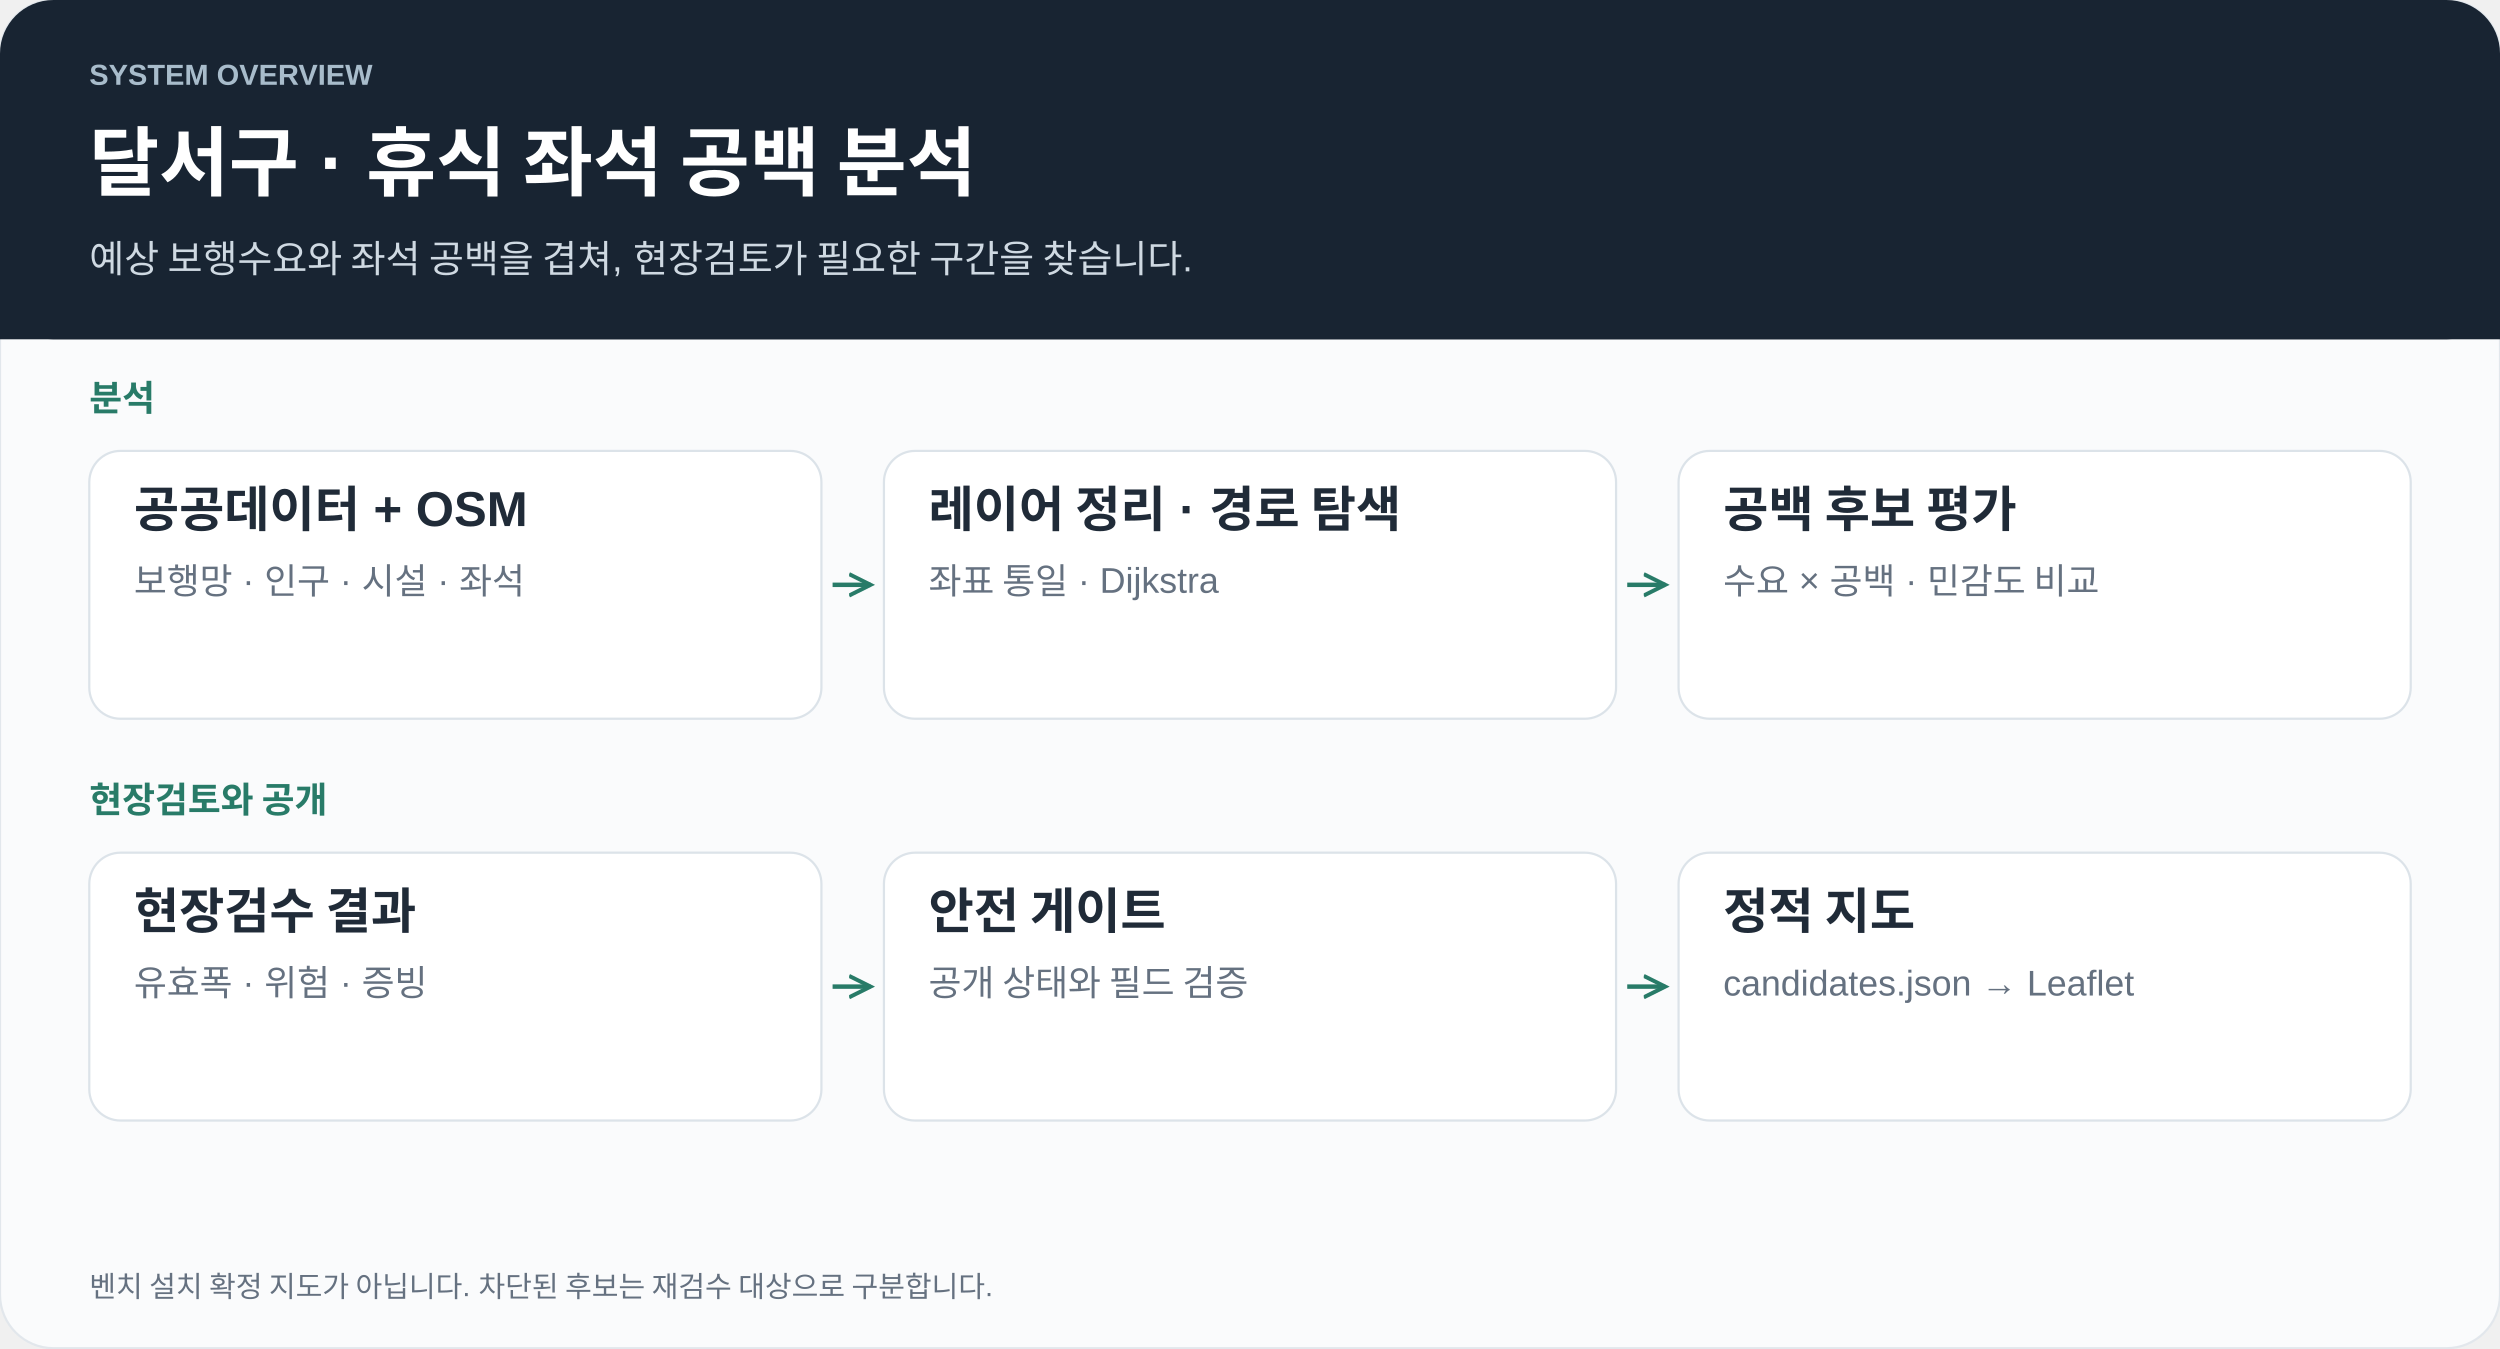
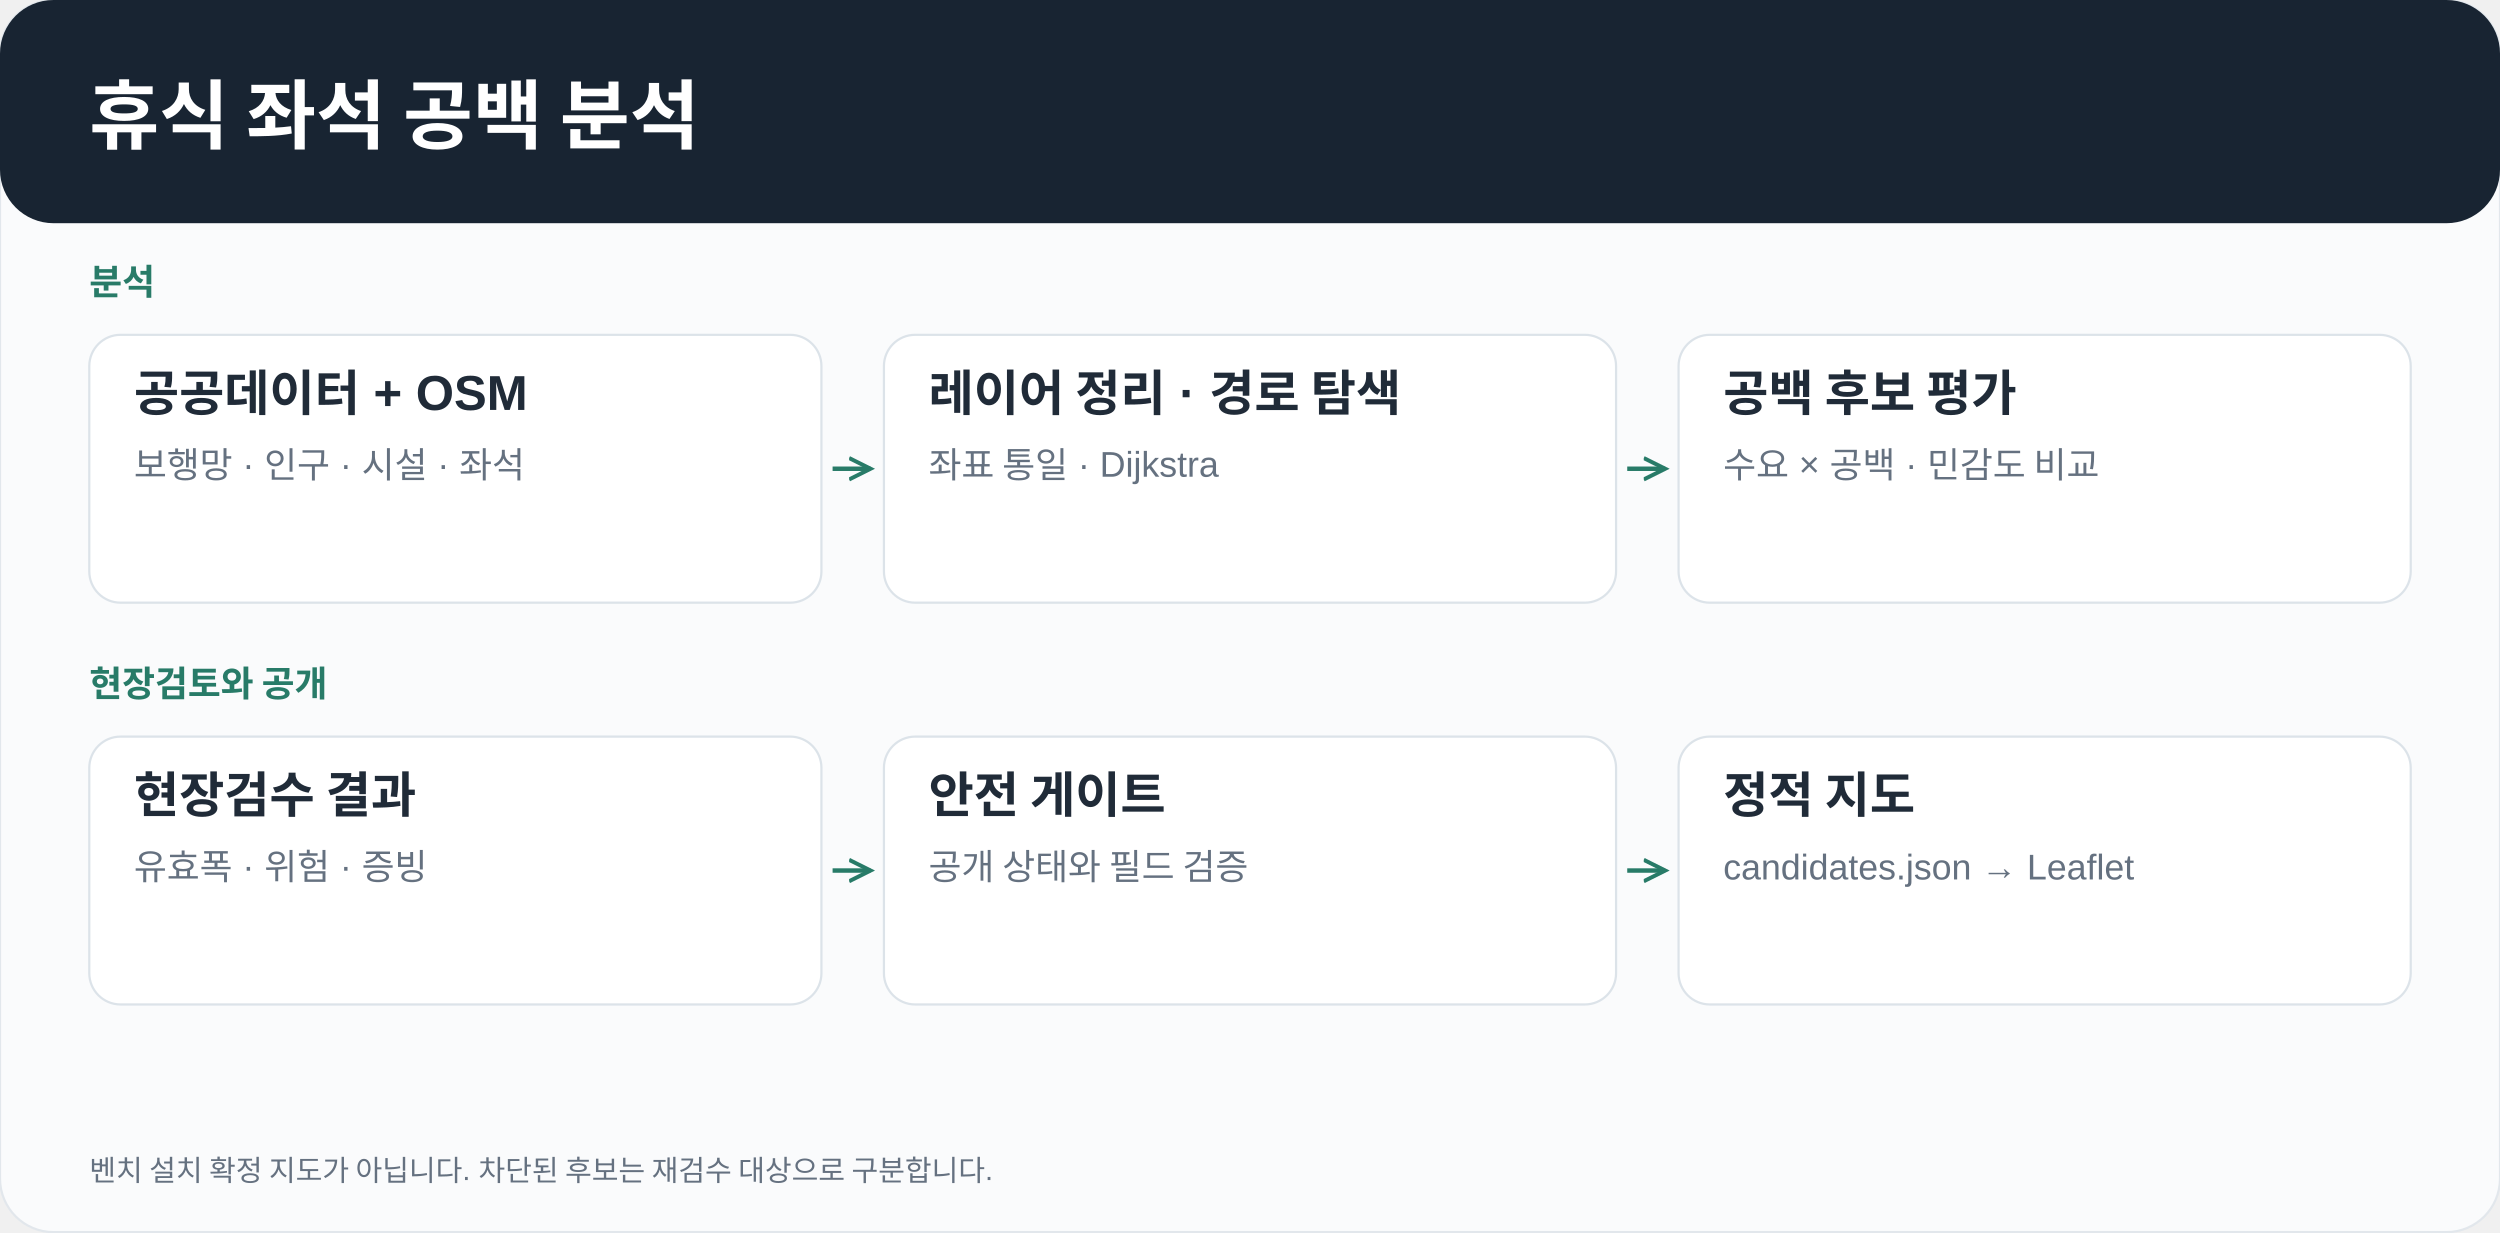
- <svg xmlns="http://www.w3.org/2000/svg" width="1120" height="604" viewBox="0 0 1120 604" role="img" aria-labelledby="title desc" font-family="Segoe UI, Malgun Gothic, Arial, sans-serif">
+ <svg xmlns="http://www.w3.org/2000/svg" width="1120" height="552" viewBox="0 0 1120 552" role="img" aria-labelledby="title desc" font-family="Segoe UI, Malgun Gothic, Arial, sans-serif">
  <defs>
    <marker id="arrow" viewBox="0 0 10 10" refX="8" refY="5" markerWidth="6" markerHeight="6" orient="auto">
      <path d="M0 1 L8 5 L0 9" fill="none" stroke="#287B68" stroke-width="1.5" />
    </marker>
  </defs>
-   <rect x="0" y="0" width="1120" height="604" rx="24" fill="#FAFBFC" stroke="#E2E7EC" />
-   <rect x="0" y="0" width="1120" height="152" rx="24" fill="#182432" stroke="none" />
-   <rect x="0" y="116" width="1120" height="36" rx="0" fill="#182432" stroke="none" />
-   <text x="40" y="38" font-size="13" fill="#A8BCCB" font-weight="650">SYSTEM OVERVIEW</text>
-   <text x="40" y="85" font-size="34" fill="#FFFFFF" font-weight="650">달서구 · 휴식 좌석 공백 분석</text>
-   <text x="40" y="122" font-size="17" fill="#CFD9E2" font-weight="400">예상 보행수요와 좌석 공백을 겹쳐, 현장검토가 필요한 구간을 찾습니다.</text>
-   <text x="40" y="184" font-size="16" fill="#287B68" font-weight="650">분석</text>
-   <rect x="40" y="202" width="328" height="120" rx="14" fill="#FFFFFF" stroke="#DCE3E9" />
-   <text x="60" y="236" font-size="22" fill="#202B38" font-weight="650">공공데이터 + OSM</text>
-   <text x="60" y="266" font-size="16" fill="#657180" font-weight="400">보행망 · 인구 · 시설 · 좌석</text>
-   <path d="M373 262 L390 262" fill="none" stroke="#287B68" stroke-width="2" marker-end="url(#arrow)" />
-   <rect x="396" y="202" width="328" height="120" rx="14" fill="#FFFFFF" stroke="#DCE3E9" />
-   <text x="416" y="236" font-size="22" fill="#202B38" font-weight="650">레이어 정리 · 경로 탐색</text>
-   <text x="416" y="266" font-size="16" fill="#657180" font-weight="400">좌표 통일 · Dijkstra</text>
-   <path d="M729 262 L746 262" fill="none" stroke="#287B68" stroke-width="2" marker-end="url(#arrow)" />
-   <rect x="752" y="202" width="328" height="120" rx="14" fill="#FFFFFF" stroke="#DCE3E9" />
-   <text x="772" y="236" font-size="22" fill="#202B38" font-weight="650">공백 후보 평가</text>
-   <text x="772" y="266" font-size="16" fill="#657180" font-weight="400">수요 × 공백 · 민감도 비교</text>
-   <text x="40" y="364" font-size="16" fill="#287B68" font-weight="650">현장검토와 공개</text>
-   <rect x="40" y="382" width="328" height="120" rx="14" fill="#FFFFFF" stroke="#DCE3E9" />
-   <text x="60" y="416" font-size="22" fill="#202B38" font-weight="650">현장검수 결과</text>
-   <text x="60" y="446" font-size="16" fill="#657180" font-weight="400">유효폭 · 위험 · 증빙</text>
-   <path d="M373 442 L390 442" fill="none" stroke="#287B68" stroke-width="2" marker-end="url(#arrow)" />
-   <rect x="396" y="382" width="328" height="120" rx="14" fill="#FFFFFF" stroke="#DCE3E9" />
-   <text x="416" y="416" font-size="22" fill="#202B38" font-weight="650">안전 게이트</text>
-   <text x="416" y="446" font-size="16" fill="#657180" font-weight="400">공개 상태와 필드 검증</text>
-   <path d="M729 442 L746 442" fill="none" stroke="#287B68" stroke-width="2" marker-end="url(#arrow)" />
-   <rect x="752" y="382" width="328" height="120" rx="14" fill="#FFFFFF" stroke="#DCE3E9" />
-   <text x="772" y="416" font-size="22" fill="#202B38" font-weight="650">정적 지도</text>
-   <text x="772" y="446" font-size="16" fill="#657180" font-weight="400">candidates.json → Leaflet</text>
-   <text x="40" y="581" font-size="13" fill="#657180" font-weight="400">벤치 설치 확정 지도가 아닙니다. 차단된 후보는 재검수 대상으로 구분합니다.</text>
+   <rect x="0" y="0" width="1120" height="552" rx="24" fill="#FAFBFC" stroke="#E2E7EC" />
+   <rect x="0" y="0" width="1120" height="100" rx="24" fill="#182432" stroke="none" />
+   <text x="40" y="64" font-size="34" fill="#FFFFFF" font-weight="650">휴식 좌석 공백 분석</text>
+   <g transform="translate(0 -52)">
+     <text x="40" y="184" font-size="16" fill="#287B68" font-weight="650">분석</text>
+     <rect x="40" y="202" width="328" height="120" rx="14" fill="#FFFFFF" stroke="#DCE3E9" />
+     <text x="60" y="236" font-size="22" fill="#202B38" font-weight="650">공공데이터 + OSM</text>
+     <text x="60" y="266" font-size="16" fill="#657180" font-weight="400">보행망 · 인구 · 시설 · 좌석</text>
+     <path d="M373 262 L390 262" fill="none" stroke="#287B68" stroke-width="2" marker-end="url(#arrow)" />
+     <rect x="396" y="202" width="328" height="120" rx="14" fill="#FFFFFF" stroke="#DCE3E9" />
+     <text x="416" y="236" font-size="22" fill="#202B38" font-weight="650">레이어 정리 · 경로 탐색</text>
+     <text x="416" y="266" font-size="16" fill="#657180" font-weight="400">좌표 통일 · Dijkstra</text>
+     <path d="M729 262 L746 262" fill="none" stroke="#287B68" stroke-width="2" marker-end="url(#arrow)" />
+     <rect x="752" y="202" width="328" height="120" rx="14" fill="#FFFFFF" stroke="#DCE3E9" />
+     <text x="772" y="236" font-size="22" fill="#202B38" font-weight="650">공백 후보 평가</text>
+     <text x="772" y="266" font-size="16" fill="#657180" font-weight="400">수요 × 공백 · 민감도 비교</text>
+     <text x="40" y="364" font-size="16" fill="#287B68" font-weight="650">현장검토와 공개</text>
+     <rect x="40" y="382" width="328" height="120" rx="14" fill="#FFFFFF" stroke="#DCE3E9" />
+     <text x="60" y="416" font-size="22" fill="#202B38" font-weight="650">현장검수 결과</text>
+     <text x="60" y="446" font-size="16" fill="#657180" font-weight="400">유효폭 · 위험 · 증빙</text>
+     <path d="M373 442 L390 442" fill="none" stroke="#287B68" stroke-width="2" marker-end="url(#arrow)" />
+     <rect x="396" y="382" width="328" height="120" rx="14" fill="#FFFFFF" stroke="#DCE3E9" />
+     <text x="416" y="416" font-size="22" fill="#202B38" font-weight="650">안전 게이트</text>
+     <text x="416" y="446" font-size="16" fill="#657180" font-weight="400">공개 상태와 필드 검증</text>
+     <path d="M729 442 L746 442" fill="none" stroke="#287B68" stroke-width="2" marker-end="url(#arrow)" />
+     <rect x="752" y="382" width="328" height="120" rx="14" fill="#FFFFFF" stroke="#DCE3E9" />
+     <text x="772" y="416" font-size="22" fill="#202B38" font-weight="650">정적 지도</text>
+     <text x="772" y="446" font-size="16" fill="#657180" font-weight="400">candidates.json → Leaflet</text>
+     <text x="40" y="581" font-size="13" fill="#657180" font-weight="400">벤치 설치 확정 지도가 아닙니다. 차단된 후보는 재검수 대상으로 구분합니다.</text>
+   </g>
</svg>
